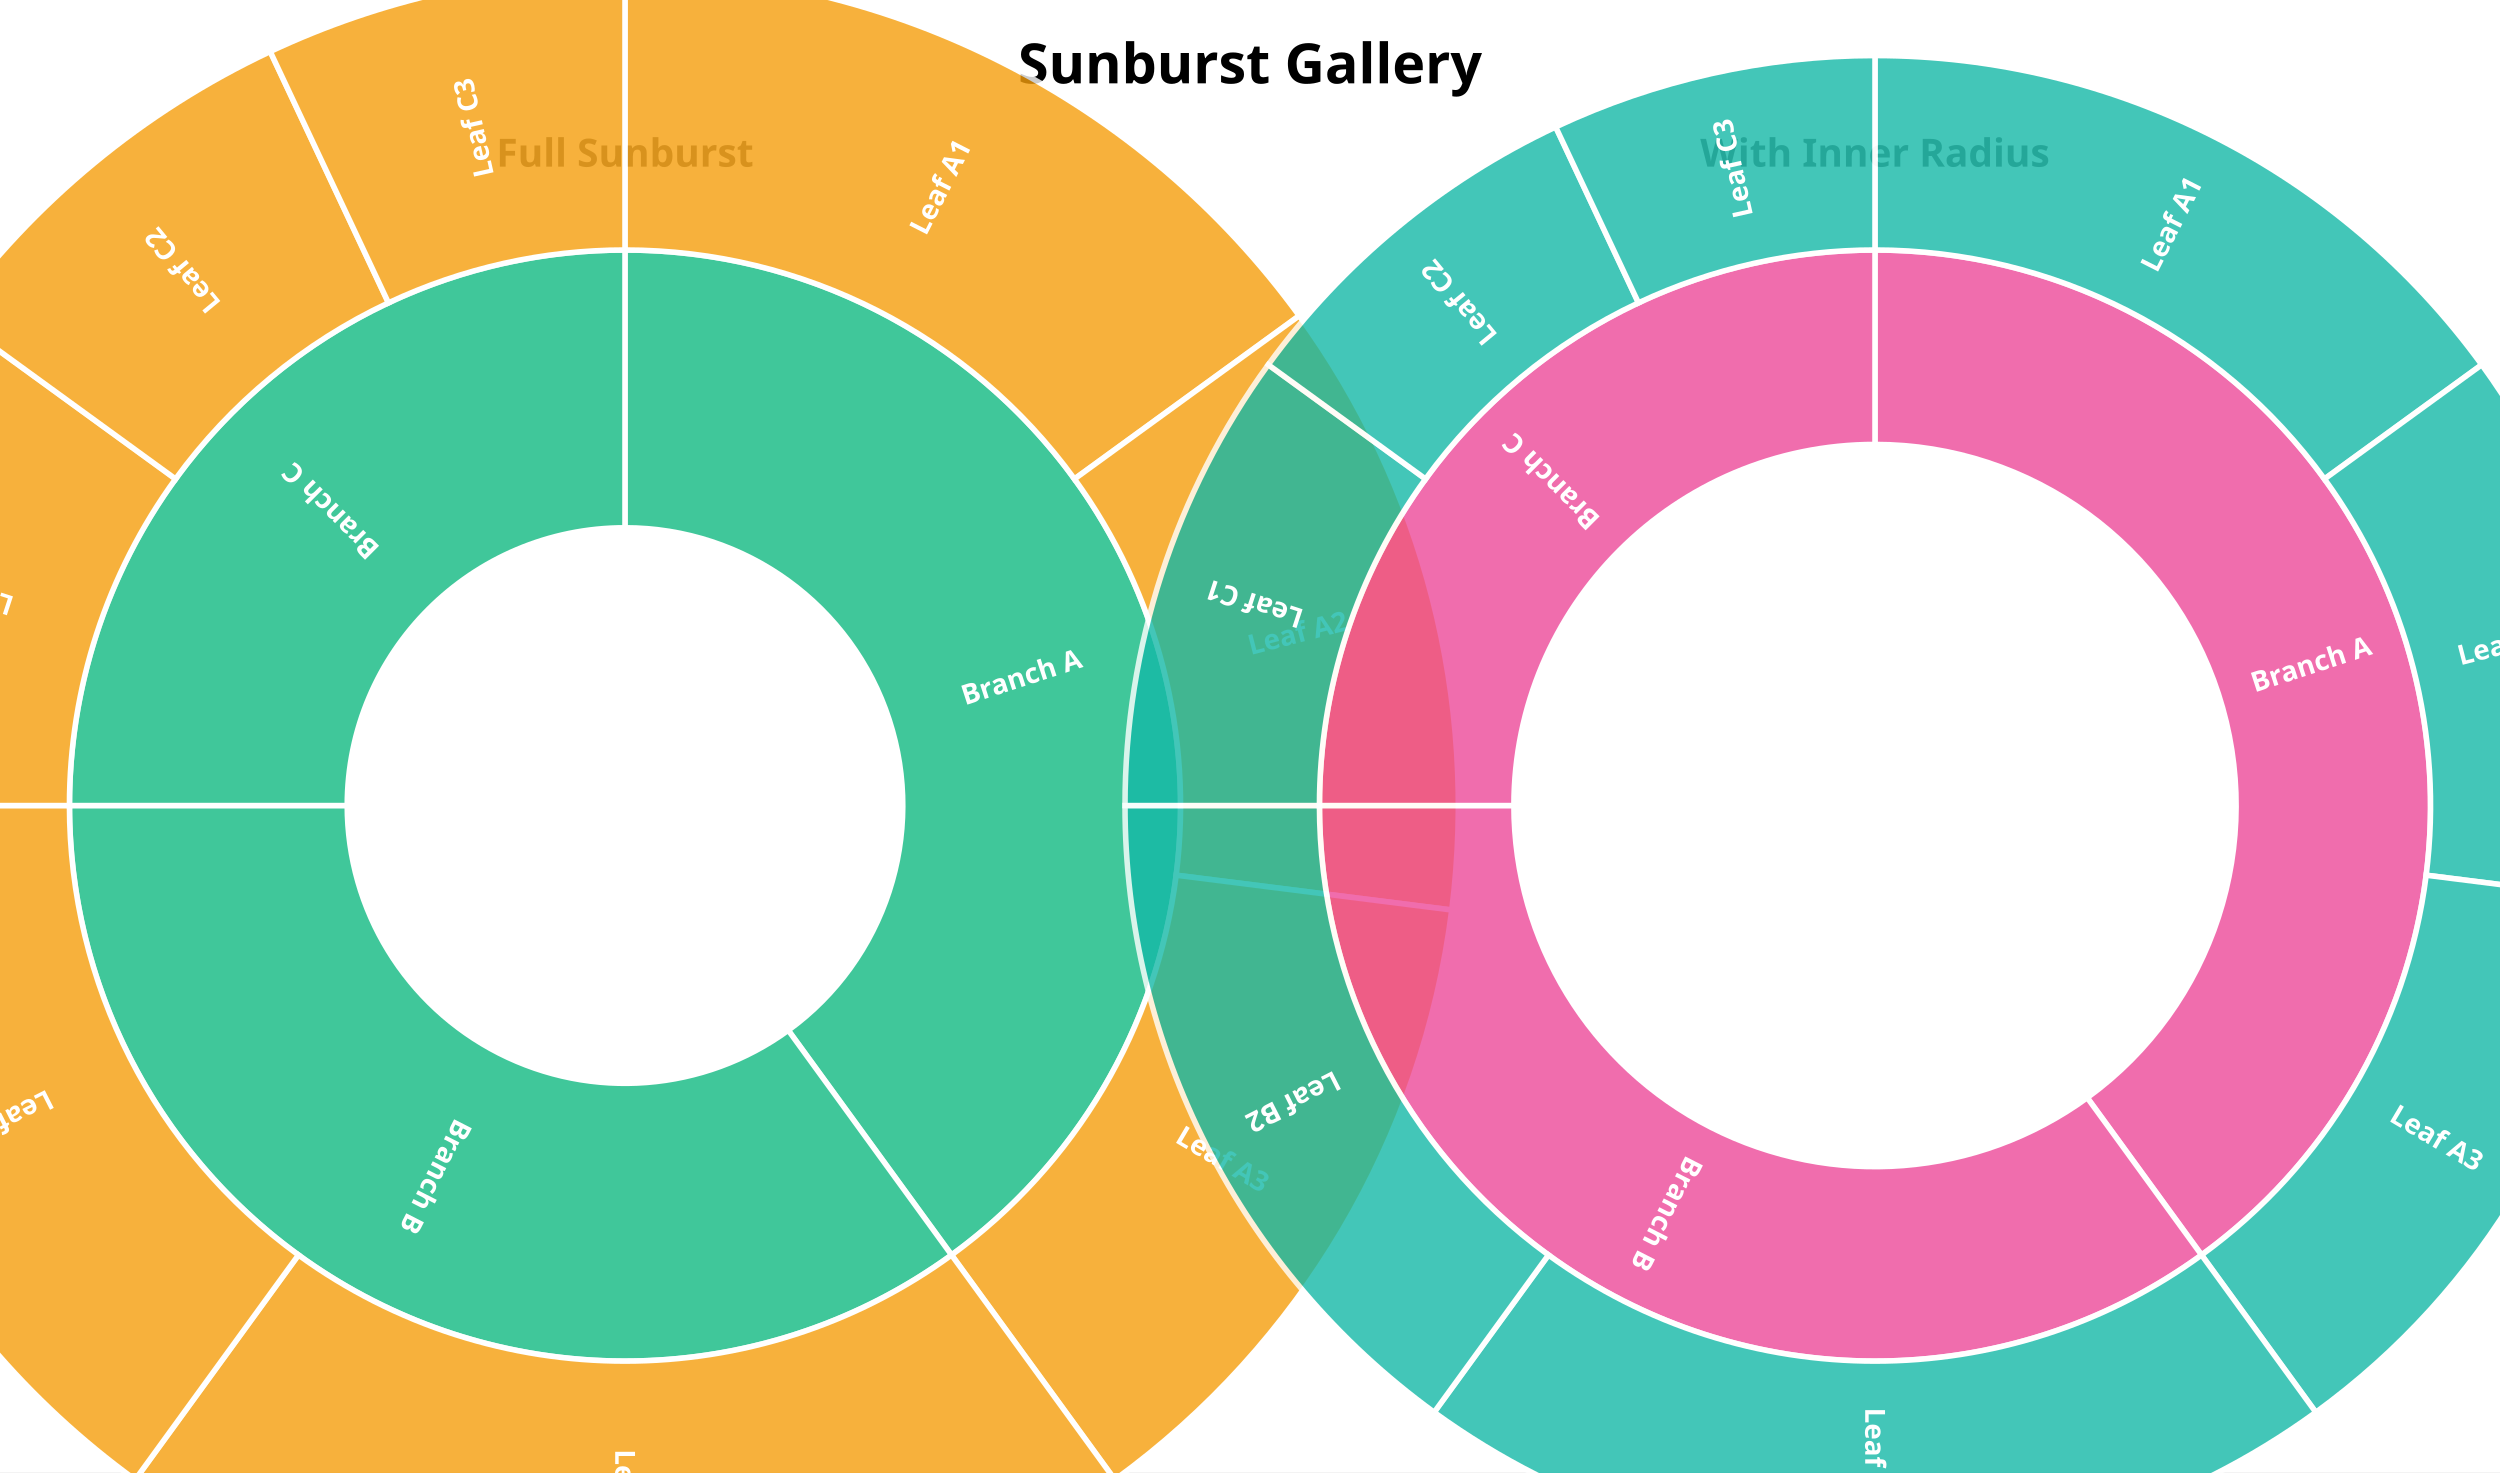
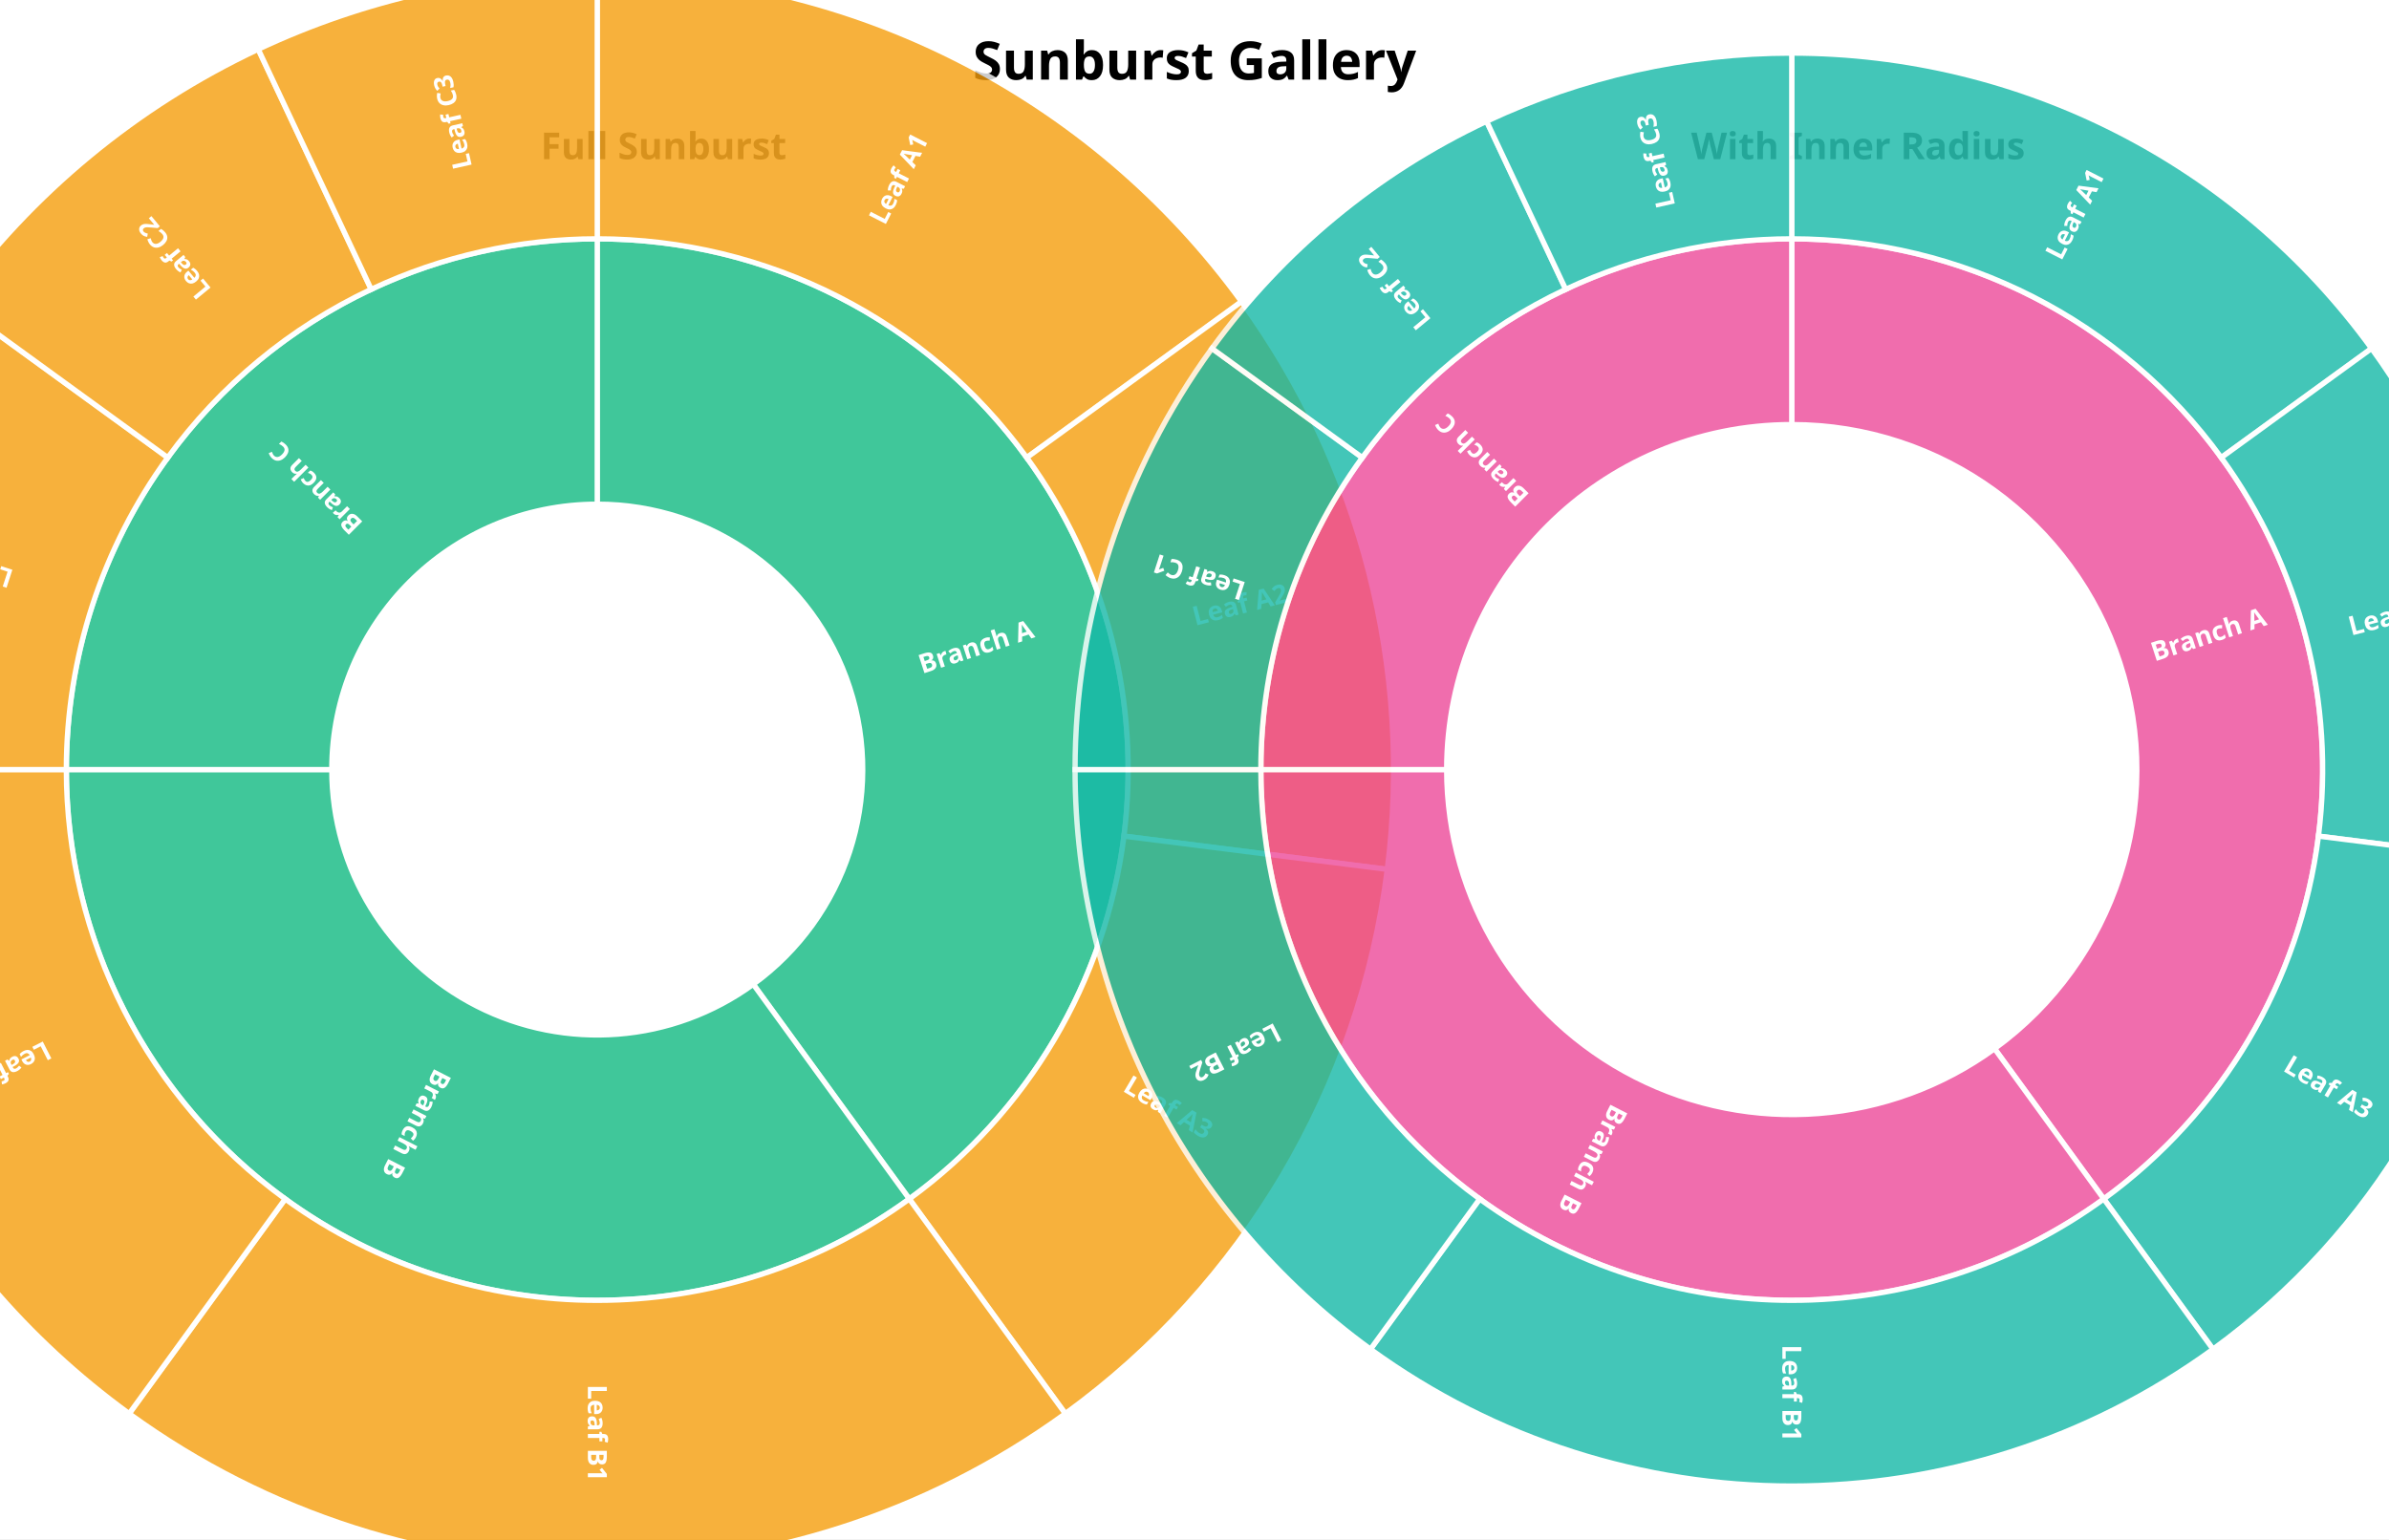
- <svg xmlns="http://www.w3.org/2000/svg" width="900" height="530" viewBox="0 0 900 530">
-   <rect x="0.00" y="0.00" width="900.00" height="530.00" fill="#ffffff" />
+ <svg xmlns="http://www.w3.org/2000/svg" width="900" height="580" viewBox="0 0 900 580">
+   <rect x="0.00" y="0.00" width="900.00" height="580.00" fill="#ffffff" />
  <text x="450.00" y="30.00" fill="#000000" text-anchor="middle" font-family="sans-serif" font-size="20.00px" font-weight="bold">Sunburst Gallery</text>
-   <g transform="translate(25, 60)">
-     <text x="200.00" y="0.00" fill="#666" text-anchor="middle" font-family="sans-serif" font-size="14.00px" font-weight="bold">Full Sunburst</text>
-     <g transform="translate(0, 30)">
+   <g transform="translate(25.00, 60.00)">
+     <text x="225.00" y="0.00" fill="#666" text-anchor="middle" font-family="sans-serif" font-size="14.00px" font-weight="bold">Full Sunburst</text>
+     <g transform="translate(0, 30.00)">
      <path d="M 200.00 200.00 L 200.00 100.00 A 100.00 100.00 0 1 1 200.00 100.00 L 200.00 200.00 A 0.00 0.00 0 1 0 200.00 200.00 Z" fill="#3b82f6" stroke="#ffffff" stroke-width="2.00" opacity="0.80" />
      <g transform="rotate(90.00 200.00 250.00)">
        <text x="200.00" y="250.00" fill="#ffffff" text-anchor="middle" dominant-baseline="middle" font-family="sans-serif" font-size="10.00px" font-weight="bold">Root</text>
      </g>
      <path d="M 200.00 100.00 L 200.00 0.00 A 200.00 200.00 0 0 1 317.56 361.80 L 258.78 280.90 A 100.00 100.00 0 0 0 200.00 100.00 Z" fill="#10b981" stroke="#ffffff" stroke-width="2.00" opacity="0.80" />
      <g transform="rotate(-18.00 342.66 153.65)">
        <text x="342.66" y="153.65" fill="#ffffff" text-anchor="middle" dominant-baseline="middle" font-family="sans-serif" font-size="10.00px" font-weight="bold">Branch A</text>
      </g>
      <path d="M 200.00 0.00 L 200.00 -100.00 A 300.00 300.00 0 0 1 442.71 23.66 L 361.80 82.44 A 200.00 200.00 0 0 0 200.00 0.00 Z" fill="#f59e0b" stroke="#ffffff" stroke-width="2.00" opacity="0.80" />
      <g transform="rotate(-63.00 313.50 -22.75)">
        <text x="313.50" y="-22.75" fill="#ffffff" text-anchor="middle" dominant-baseline="middle" font-family="sans-serif" font-size="10.00px" font-weight="bold">Leaf A1</text>
      </g>
      <path d="M 361.80 82.44 L 442.71 23.66 A 300.00 300.00 0 0 1 497.63 237.60 L 398.42 225.07 A 200.00 200.00 0 0 0 361.80 82.44 Z" fill="#f59e0b" stroke="#ffffff" stroke-width="2.00" opacity="0.80" />
      <g transform="rotate(-14.40 442.15 137.83)">
        <text x="442.15" y="137.83" fill="#ffffff" text-anchor="middle" dominant-baseline="middle" font-family="sans-serif" font-size="10.00px" font-weight="bold">Leaf A2</text>
      </g>
      <path d="M 398.42 225.07 L 497.63 237.60 A 300.00 300.00 0 0 1 376.34 442.71 L 317.56 361.80 A 200.00 200.00 0 0 0 398.42 225.07 Z" fill="#f59e0b" stroke="#ffffff" stroke-width="2.00" opacity="0.80" />
      <g transform="rotate(30.60 415.19 327.26)">
        <text x="415.19" y="327.26" fill="#ffffff" text-anchor="middle" dominant-baseline="middle" font-family="sans-serif" font-size="10.00px" font-weight="bold">Leaf A3</text>
      </g>
      <path d="M 258.78 280.90 L 317.56 361.80 A 200.00 200.00 0 0 1 0.00 200.00 L 100.00 200.00 A 100.00 100.00 0 0 0 258.78 280.90 Z" fill="#10b981" stroke="#ffffff" stroke-width="2.00" opacity="0.80" />
      <g transform="rotate(117.00 131.90 333.65)">
        <text x="131.90" y="333.65" fill="#ffffff" text-anchor="middle" dominant-baseline="middle" font-family="sans-serif" font-size="10.00px" font-weight="bold">Branch B</text>
      </g>
      <path d="M 317.56 361.80 L 376.34 442.71 A 300.00 300.00 0 0 1 23.66 442.71 L 82.44 361.80 A 200.00 200.00 0 0 0 317.56 361.80 Z" fill="#f59e0b" stroke="#ffffff" stroke-width="2.00" opacity="0.80" />
      <g transform="rotate(90.00 200.00 450.00)">
        <text x="200.00" y="450.00" fill="#ffffff" text-anchor="middle" dominant-baseline="middle" font-family="sans-serif" font-size="10.00px" font-weight="bold">Leaf B1</text>
      </g>
      <path d="M 82.44 361.80 L 23.66 442.71 A 300.00 300.00 0 0 1 -100.00 200.00 L 0.00 200.00 A 200.00 200.00 0 0 0 82.44 361.80 Z" fill="#f59e0b" stroke="#ffffff" stroke-width="2.00" opacity="0.80" />
      <g transform="rotate(153.00 -22.75 313.50)">
        <text x="-22.75" y="313.50" fill="#ffffff" text-anchor="middle" dominant-baseline="middle" font-family="sans-serif" font-size="10.00px" font-weight="bold">Leaf B2</text>
      </g>
      <path d="M 100.00 200.00 L 0.00 200.00 A 200.00 200.00 0 0 1 200.00 0.00 L 200.00 100.00 A 100.00 100.00 0 0 0 100.00 200.00 Z" fill="#10b981" stroke="#ffffff" stroke-width="2.00" opacity="0.80" />
      <g transform="rotate(225.00 93.93 93.93)">
        <text x="93.93" y="93.93" fill="#ffffff" text-anchor="middle" dominant-baseline="middle" font-family="sans-serif" font-size="10.00px" font-weight="bold">Branch C</text>
      </g>
      <path d="M 0.00 200.00 L -100.00 200.00 A 300.00 300.00 0 0 1 -42.71 23.66 L 38.20 82.44 A 200.00 200.00 0 0 0 0.00 200.00 Z" fill="#f59e0b" stroke="#ffffff" stroke-width="2.00" opacity="0.80" />
      <g transform="rotate(198.00 -37.76 122.75)">
        <text x="-37.76" y="122.75" fill="#ffffff" text-anchor="middle" dominant-baseline="middle" font-family="sans-serif" font-size="10.00px" font-weight="bold">Leaf C1</text>
      </g>
      <path d="M 38.20 82.44 L -42.71 23.66 A 300.00 300.00 0 0 1 72.27 -71.45 L 114.84 19.03 A 200.00 200.00 0 0 0 38.20 82.44 Z" fill="#f59e0b" stroke="#ffffff" stroke-width="2.00" opacity="0.80" />
      <g transform="rotate(230.40 40.64 7.37)">
        <text x="40.64" y="7.37" fill="#ffffff" text-anchor="middle" dominant-baseline="middle" font-family="sans-serif" font-size="10.00px" font-weight="bold">Leaf C2</text>
      </g>
      <path d="M 114.84 19.03 L 72.27 -71.45 A 300.00 300.00 0 0 1 200.00 -100.00 L 200.00 0.00 A 200.00 200.00 0 0 0 114.84 19.03 Z" fill="#f59e0b" stroke="#ffffff" stroke-width="2.00" opacity="0.80" />
      <g transform="rotate(257.40 145.46 -43.98)">
        <text x="145.46" y="-43.98" fill="#ffffff" text-anchor="middle" dominant-baseline="middle" font-family="sans-serif" font-size="10.00px" font-weight="bold">Leaf C3</text>
      </g>
    </g>
  </g>
-   <g transform="translate(475, 60)">
-     <text x="200.00" y="0.00" fill="#666" text-anchor="middle" font-family="sans-serif" font-size="14.00px" font-weight="bold">With Inner Radius</text>
-     <g transform="translate(0, 30)">
+   <g transform="translate(475.00, 60.00)">
+     <text x="225.00" y="0.00" fill="#666" text-anchor="middle" font-family="sans-serif" font-size="14.00px" font-weight="bold">With Inner Radius</text>
+     <g transform="translate(0, 30.00)">
      <path d="M 200.00 140.00 L 200.00 70.00 A 130.00 130.00 0 1 1 200.00 70.00 L 200.00 140.00 A 60.00 60.00 0 1 0 200.00 140.00 Z" fill="#6366f1" stroke="#ffffff" stroke-width="2.00" opacity="0.80" />
      <g transform="rotate(90.00 200.00 295.00)">
        <text x="200.00" y="295.00" fill="#ffffff" text-anchor="middle" dominant-baseline="middle" font-family="sans-serif" font-size="10.00px" font-weight="bold">Root</text>
      </g>
      <path d="M 200.00 70.00 L 200.00 0.00 A 200.00 200.00 0 0 1 317.56 361.80 L 276.41 305.17 A 130.00 130.00 0 0 0 200.00 70.00 Z" fill="#ec4899" stroke="#ffffff" stroke-width="2.00" opacity="0.80" />
      <g transform="rotate(-18.00 356.92 149.01)">
        <text x="356.92" y="149.01" fill="#ffffff" text-anchor="middle" dominant-baseline="middle" font-family="sans-serif" font-size="10.00px" font-weight="bold">Branch A</text>
      </g>
      <path d="M 200.00 0.00 L 200.00 -70.00 A 270.00 270.00 0 0 1 418.43 41.30 L 361.80 82.44 A 200.00 200.00 0 0 0 200.00 0.00 Z" fill="#14b8a6" stroke="#ffffff" stroke-width="2.00" opacity="0.80" />
      <g transform="rotate(-63.00 306.69 -9.39)">
        <text x="306.69" y="-9.39" fill="#ffffff" text-anchor="middle" dominant-baseline="middle" font-family="sans-serif" font-size="10.00px" font-weight="bold">Leaf A1</text>
      </g>
      <path d="M 361.80 82.44 L 418.43 41.30 A 270.00 270.00 0 0 1 467.87 233.84 L 398.42 225.07 A 200.00 200.00 0 0 0 361.80 82.44 Z" fill="#14b8a6" stroke="#ffffff" stroke-width="2.00" opacity="0.80" />
      <g transform="rotate(-14.40 427.62 141.56)">
        <text x="427.62" y="141.56" fill="#ffffff" text-anchor="middle" dominant-baseline="middle" font-family="sans-serif" font-size="10.00px" font-weight="bold">Leaf A2</text>
      </g>
      <path d="M 398.42 225.07 L 467.87 233.84 A 270.00 270.00 0 0 1 358.70 418.43 L 317.56 361.80 A 200.00 200.00 0 0 0 398.42 225.07 Z" fill="#14b8a6" stroke="#ffffff" stroke-width="2.00" opacity="0.80" />
      <g transform="rotate(30.60 402.27 319.62)">
        <text x="402.27" y="319.62" fill="#ffffff" text-anchor="middle" dominant-baseline="middle" font-family="sans-serif" font-size="10.00px" font-weight="bold">Leaf A3</text>
      </g>
      <path d="M 276.41 305.17 L 317.56 361.80 A 200.00 200.00 0 0 1 0.00 200.00 L 70.00 200.00 A 130.00 130.00 0 0 0 276.41 305.17 Z" fill="#ec4899" stroke="#ffffff" stroke-width="2.00" opacity="0.80" />
      <g transform="rotate(117.00 125.09 347.02)">
        <text x="125.09" y="347.02" fill="#ffffff" text-anchor="middle" dominant-baseline="middle" font-family="sans-serif" font-size="10.00px" font-weight="bold">Branch B</text>
      </g>
      <path d="M 317.56 361.80 L 358.70 418.43 A 270.00 270.00 0 0 1 41.30 418.43 L 82.44 361.80 A 200.00 200.00 0 0 0 317.56 361.80 Z" fill="#14b8a6" stroke="#ffffff" stroke-width="2.00" opacity="0.80" />
      <g transform="rotate(90.00 200.00 435.00)">
        <text x="200.00" y="435.00" fill="#ffffff" text-anchor="middle" dominant-baseline="middle" font-family="sans-serif" font-size="10.00px" font-weight="bold">Leaf B1</text>
      </g>
      <path d="M 82.44 361.80 L 41.30 418.43 A 270.00 270.00 0 0 1 -70.00 200.00 L 0.00 200.00 A 200.00 200.00 0 0 0 82.44 361.80 Z" fill="#14b8a6" stroke="#ffffff" stroke-width="2.00" opacity="0.80" />
      <g transform="rotate(153.00 -9.39 306.69)">
        <text x="-9.39" y="306.69" fill="#ffffff" text-anchor="middle" dominant-baseline="middle" font-family="sans-serif" font-size="10.00px" font-weight="bold">Leaf B2</text>
      </g>
      <path d="M 70.00 200.00 L 0.00 200.00 A 200.00 200.00 0 0 1 200.00 0.00 L 200.00 70.00 A 130.00 130.00 0 0 0 70.00 200.00 Z" fill="#ec4899" stroke="#ffffff" stroke-width="2.00" opacity="0.80" />
      <g transform="rotate(225.00 83.33 83.33)">
        <text x="83.33" y="83.33" fill="#ffffff" text-anchor="middle" dominant-baseline="middle" font-family="sans-serif" font-size="10.00px" font-weight="bold">Branch C</text>
      </g>
      <path d="M 0.00 200.00 L -70.00 200.00 A 270.00 270.00 0 0 1 -18.43 41.30 L 38.20 82.44 A 200.00 200.00 0 0 0 0.00 200.00 Z" fill="#14b8a6" stroke="#ffffff" stroke-width="2.00" opacity="0.80" />
      <g transform="rotate(198.00 -23.50 127.38)">
        <text x="-23.50" y="127.38" fill="#ffffff" text-anchor="middle" dominant-baseline="middle" font-family="sans-serif" font-size="10.00px" font-weight="bold">Leaf C1</text>
      </g>
      <path d="M 38.20 82.44 L -18.43 41.30 A 270.00 270.00 0 0 1 85.04 -44.30 L 114.84 19.03 A 200.00 200.00 0 0 0 38.20 82.44 Z" fill="#14b8a6" stroke="#ffffff" stroke-width="2.00" opacity="0.80" />
      <g transform="rotate(230.40 50.21 18.93)">
        <text x="50.21" y="18.93" fill="#ffffff" text-anchor="middle" dominant-baseline="middle" font-family="sans-serif" font-size="10.00px" font-weight="bold">Leaf C2</text>
      </g>
      <path d="M 114.84 19.03 L 85.04 -44.30 A 270.00 270.00 0 0 1 200.00 -70.00 L 200.00 0.00 A 200.00 200.00 0 0 0 114.84 19.03 Z" fill="#14b8a6" stroke="#ffffff" stroke-width="2.00" opacity="0.80" />
      <g transform="rotate(257.40 148.74 -29.34)">
        <text x="148.74" y="-29.34" fill="#ffffff" text-anchor="middle" dominant-baseline="middle" font-family="sans-serif" font-size="10.00px" font-weight="bold">Leaf C3</text>
      </g>
    </g>
  </g>
</svg>
